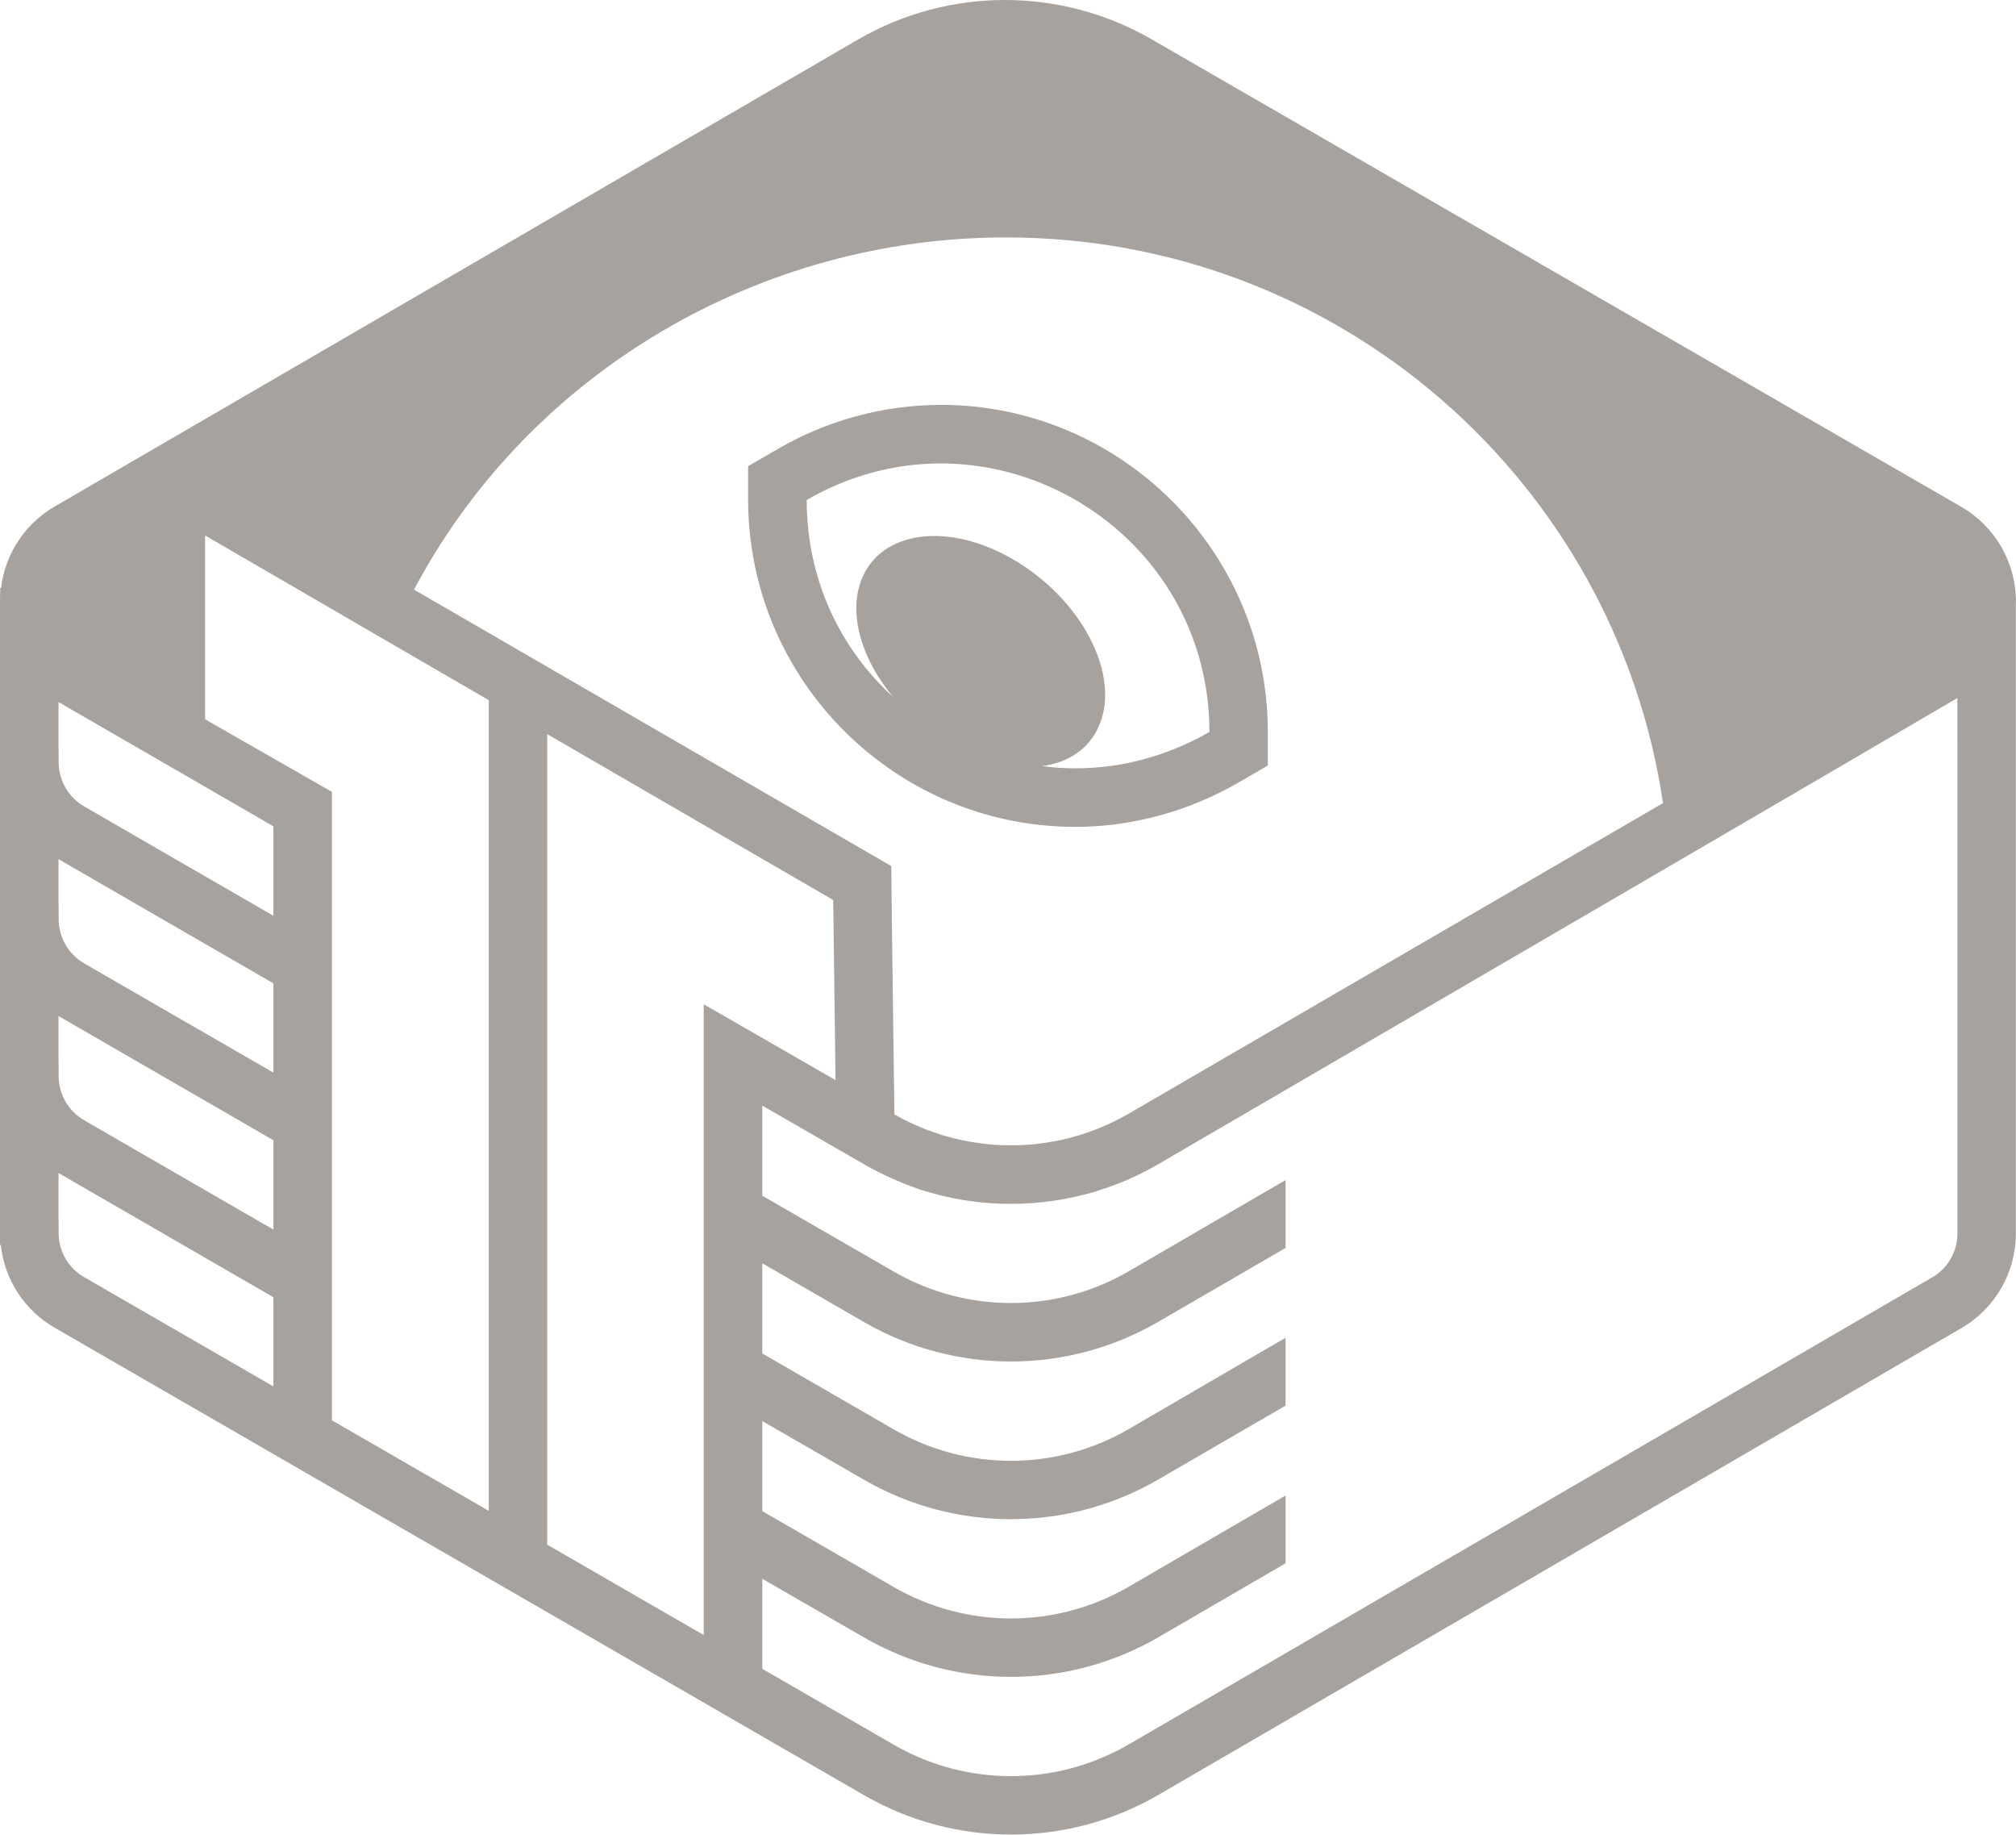
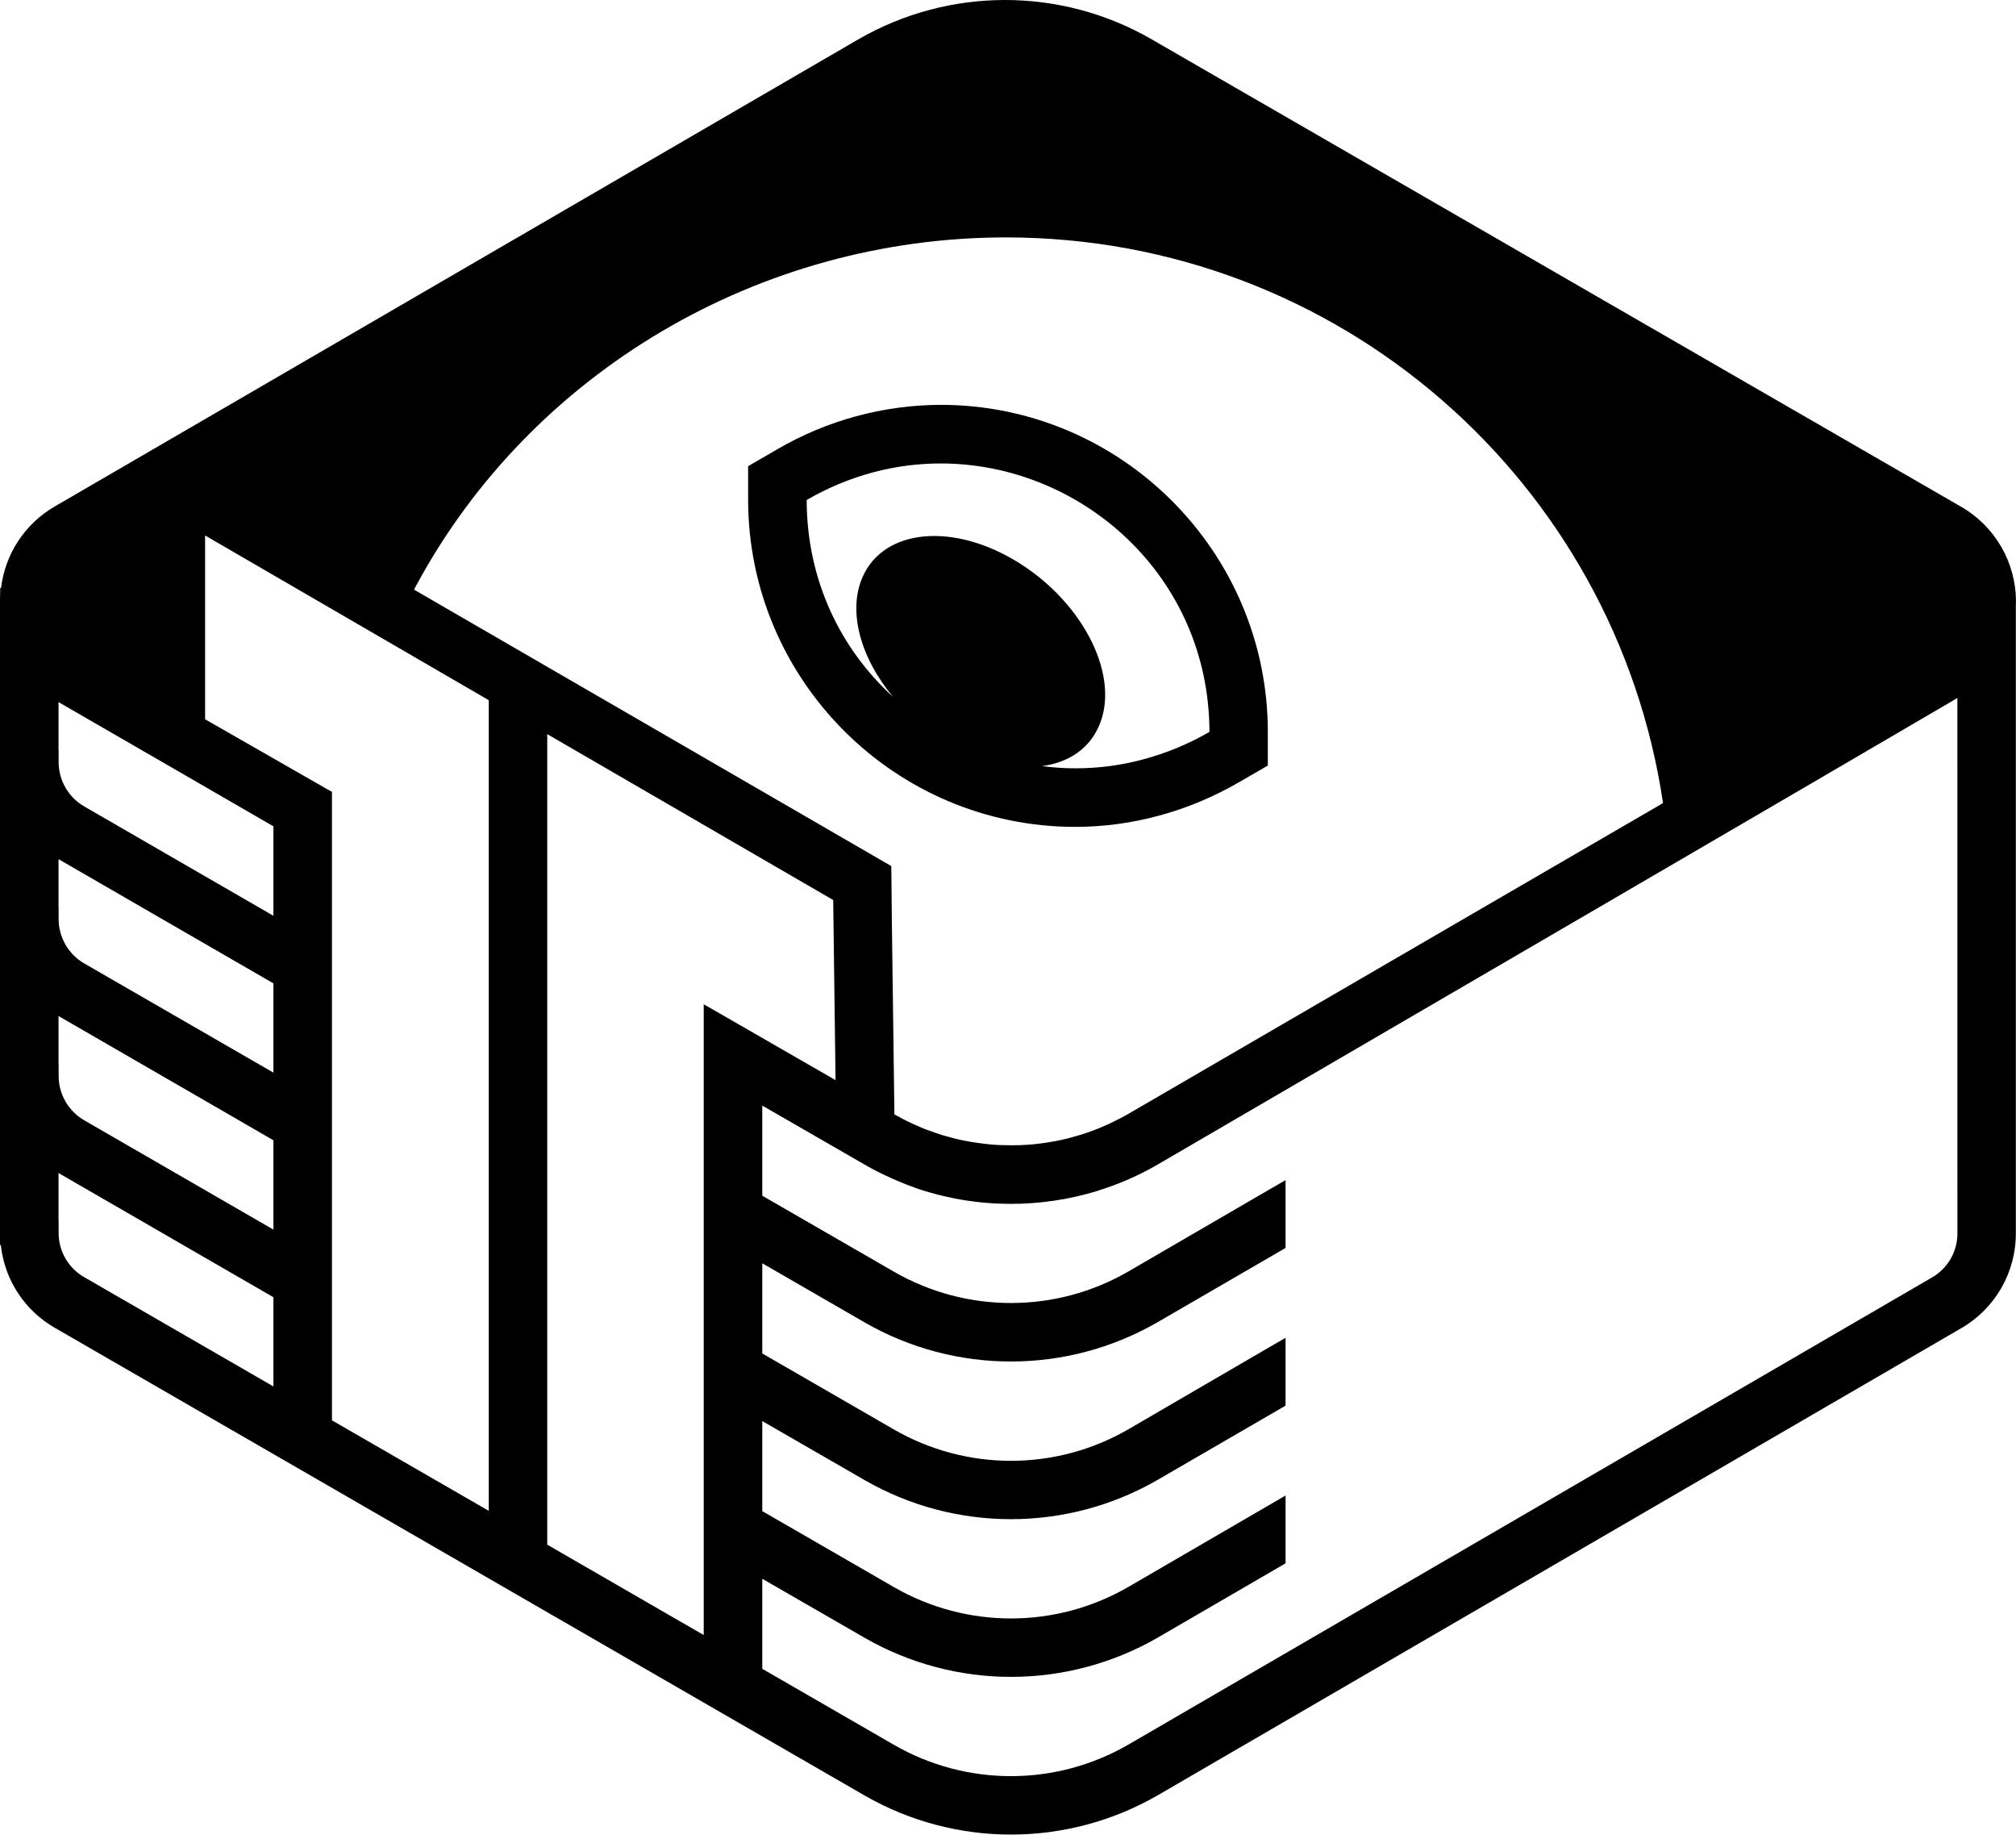
<svg xmlns="http://www.w3.org/2000/svg" viewBox="0 0 1594.33 1450.5">
  <defs>
-     <style>.cls-1{fill:#a8a29e;}</style>
+     <style>.cls-1{fill:#000;}</style>
  </defs>
  <g id="Layer_2" data-name="Layer 2">
    <g id="Layer_1-2" data-name="Layer 1">
      <path class="cls-1" d="M743.89,320.09a258.24,258.24,0,0,0-129.11,35.08l-23.14,13.42v26.66c.18,142.54,116.25,258.52,258.79,258.52,44.8,0,89.51-12.22,129.22-35.17l23-13.33V578.52C1002.51,436,886.44,320.09,743.89,320.09Zm160,280.37a204.22,204.22,0,0,1-53.41,7,192.9,192.9,0,0,1-26.38-1.76C844.6,603,861,592.4,868.94,574.35c17.22-38.5-10.82-96.16-62.38-128.84S699.38,417.56,682.25,456c-12.12,27.31-1.66,64.24,24,95-41.28-37.67-68.21-92-68.3-155.69,34.24-19.81,70.62-28.88,106-28.88,110.71,0,212.34,88.49,212.52,212.24A215.14,215.14,0,0,1,903.84,600.46Z" />
      <path class="cls-1" d="M1550.65,400.5,910.32,30.82a231.89,231.89,0,0,0-231.67.37L43.5,400.32A86.33,86.33,0,0,0,.84,464.83H.19L0,474.09V984.37H.65a85.85,85.85,0,0,0,43,65.63l640.23,369.68a232.36,232.36,0,0,0,231.77-.28l635.14-369.13a86.35,86.35,0,0,0,43.41-75.62v-496a26.56,26.56,0,0,0,.09-2.68A86.49,86.49,0,0,0,1550.65,400.5ZM329.79,461.78c90.8-167.44,270.37-274.07,465.76-274.07,263,0,481.86,192.62,519.63,447.25L1158.1,726.22l-192.7,112-72.94,42.39c-3.8,2.22-7.32,4.07-10.83,5.74-3.06,1.57-6.2,3.06-9.81,4.53-2.59,1.11-4.82,2-7.13,2.87-2.13.74-4.35,1.58-6.48,2.32-2.5.83-4.9,1.57-7.41,2.22-3,.93-6,1.76-9.34,2.5-3.06.74-6.2,1.39-9.81,1.94a178.7,178.7,0,0,1-19.35,2.41l-2.59.09-2.78.19c-2.31,0-4.9.09-7.4.09-3.15,0-6.3-.09-9.54-.19-3-.09-5.74-.37-8.42-.64s-5-.56-7.4-.93-5-.65-7.41-1.11c-5.18-.93-10-1.94-14.62-3.24l-1.21-.37h-.09c-3.88-1-7.31-2-10.37-3.15s-5.74-1.94-8.51-3c-2.4-.93-4.35-1.76-6.29-2.69-1.76-.73-3.34-1.39-4.82-2.12-1.66-.74-3-1.39-4.44-2.14l-.19-.18-.27-.09a35.13,35.13,0,0,1-4.08-2.13l-.18-.09-.28-.19c-.09-.09-.28-.09-.37-.18-1.29-.56-2.41-1.3-3.7-1.94l-2-151L704.93,690l-.09-5.28-4.53-2.59L327.47,466.22C328.12,464.74,329,463.26,329.79,461.78Zm-113.57,634.4L66.83,1009.92a40.14,40.14,0,0,1-20.46-35.36V965.3h-.09V927.45l169.94,98.2Zm0-124L66.83,885.88a40.55,40.55,0,0,1-20.46-35.35v-9.26h-.09V803.32l169.94,98.21Zm0-124.12L66.83,761.86a40.6,40.6,0,0,1-20.46-35.45v-9.26h-.09V679.29L216.22,777.5Zm0-124L66.83,637.74a40.58,40.58,0,0,1-20.46-35.36v-9.26h-.09v-38l94.41,54.52,75.53,43.69Zm170.31,470.48-124-71.55V626.07l-4.63-2.59-95.71-54.79V423.37L386.53,553.6Zm170-400.5v498.7l-123.75-71.45V580.44L658.93,711.6,660.78,854l-90.34-52ZM1548,974.65a40.15,40.15,0,0,1-20.36,35.54L892.46,1379.32a185.33,185.33,0,0,1-185.4.28l-104.22-60.16v-71.18L683.92,1295a232.36,232.36,0,0,0,231.77-.28l96.36-56,4.62-2.68v-53.6l-13.88,8.06-110.33,64.14a185.33,185.33,0,0,1-185.4.28l-104.22-60.16v-71.18l81.08,46.74a232.07,232.07,0,0,0,231.77-.37l96.36-55.9,4.62-2.69v-53.59l-13.88,8L892.46,1130a185.27,185.27,0,0,1-185.4.28l-104.22-60.16V998.81l81.08,46.83a232,232,0,0,0,231.77-.37l96.36-55.9,4.62-2.69V933.09l-13.88,8-110.33,64.15a185.33,185.33,0,0,1-185.4.28L602.84,945.4V874.13l81.08,46.74c3.43,2,6.76,3.8,10.09,5.46,6.94,3.52,14,6.67,20.92,9.45a16.94,16.94,0,0,0,2.13.83c1.2.46,2.31.92,3.42,1.29,1.48.56,3.43,1.3,5.37,2,3,1,6,1.94,9,2.78a235.17,235.17,0,0,0,27.4,6.2c2.78.37,5.46.83,8.14,1.11l.1.09c.37,0,.64.09,1,.09,3.15.38,6.39.74,9.53.93,2.88.28,6.11.46,9.26.55s6.21.19,9.26.19a233.79,233.79,0,0,0,67.57-10,14.09,14.09,0,0,0,1.85-.65,225.31,225.31,0,0,0,46.74-20.55c135.88-79.13,549.06-319.88,632.27-368.75Z" />
    </g>
  </g>
</svg>
